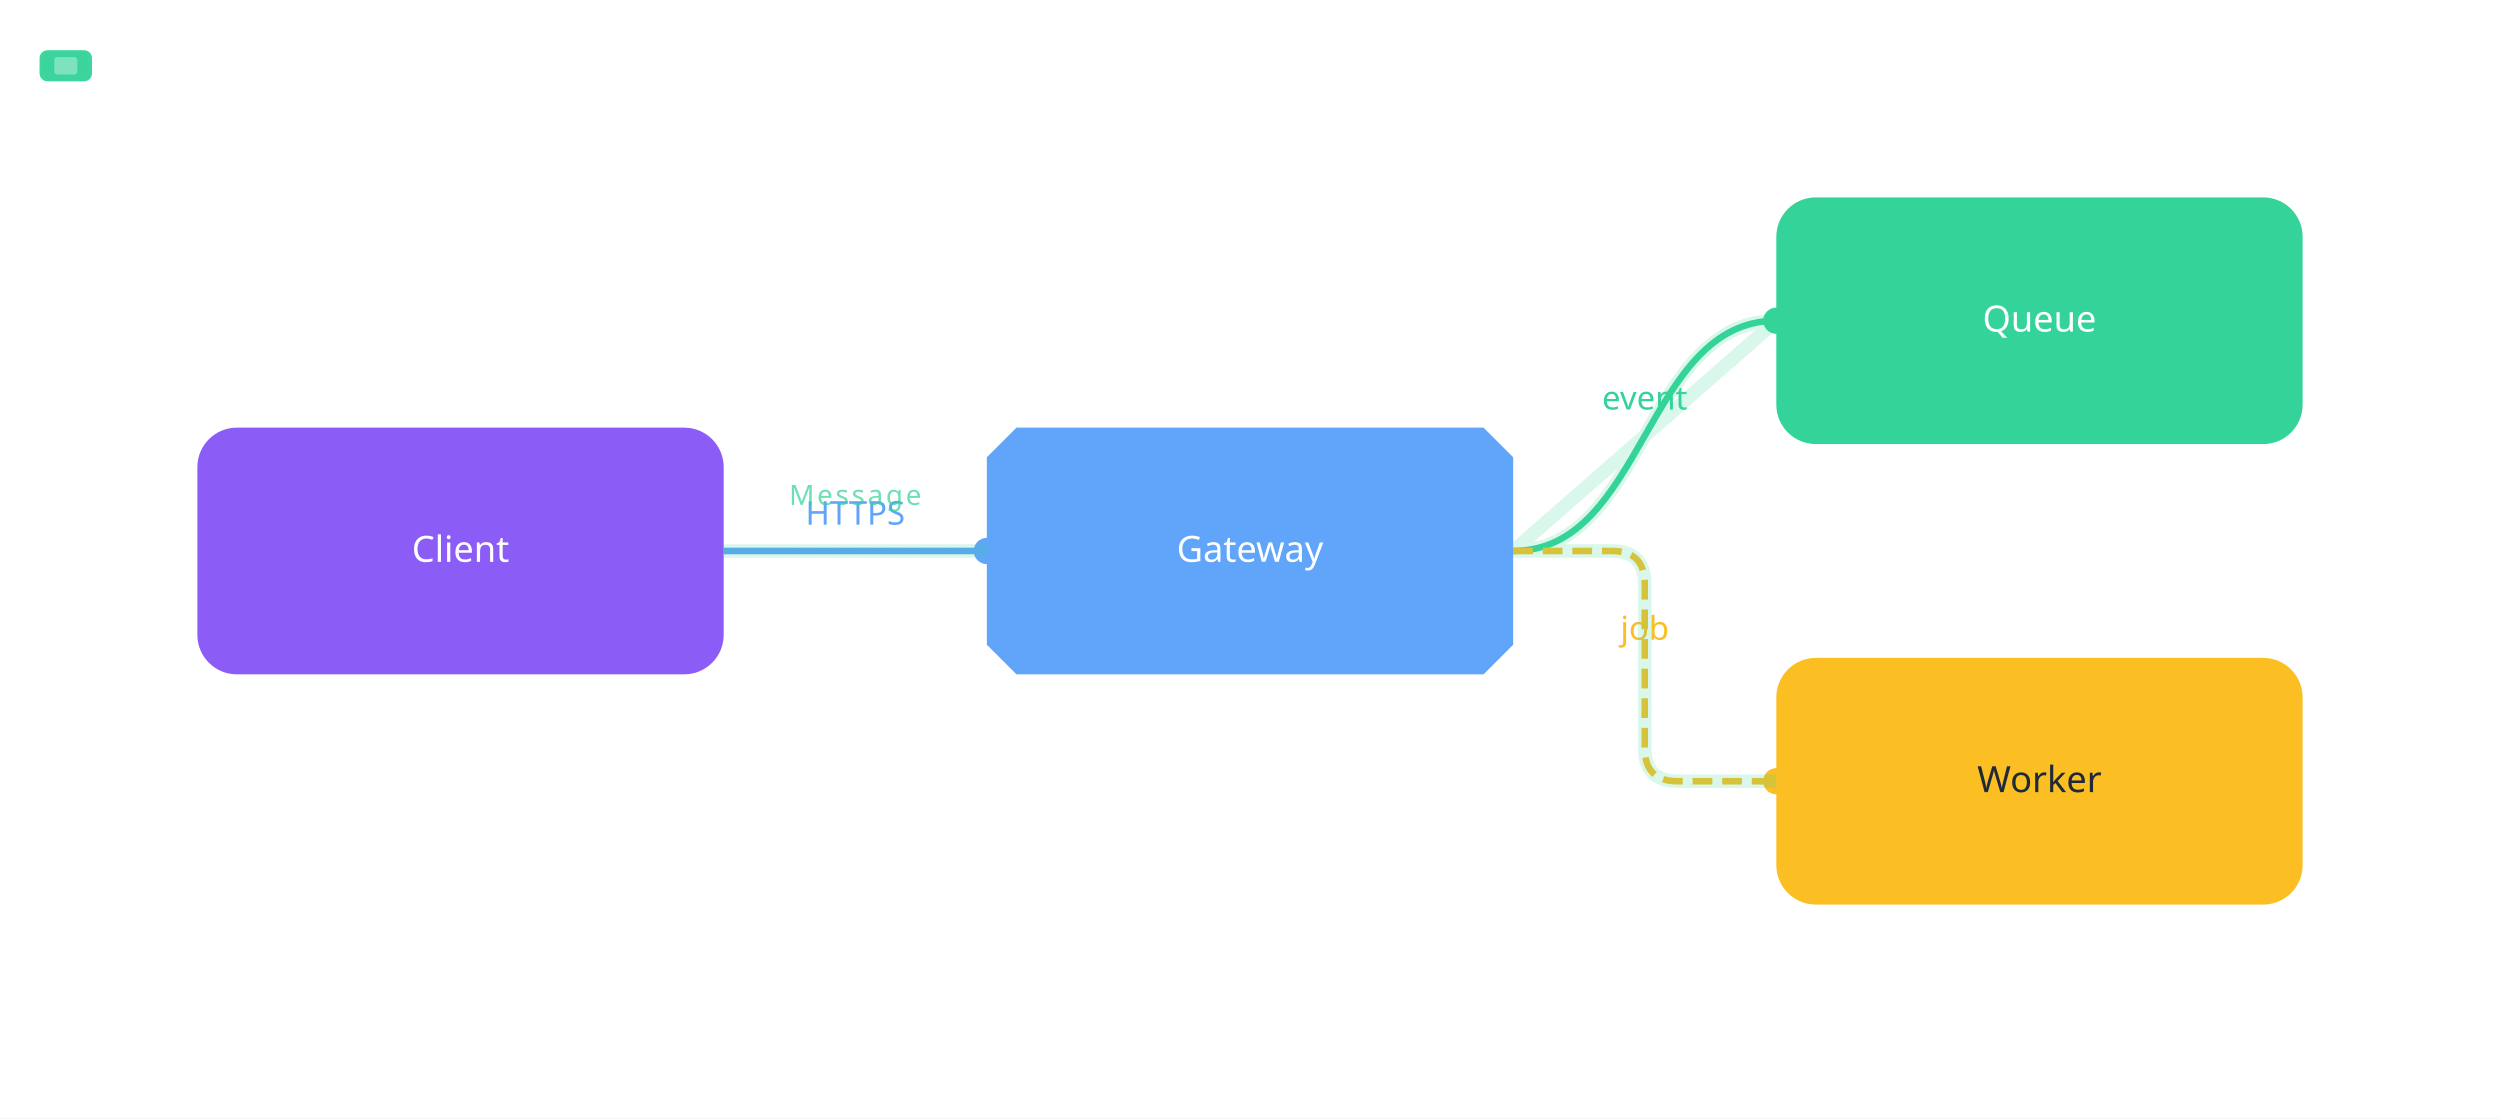
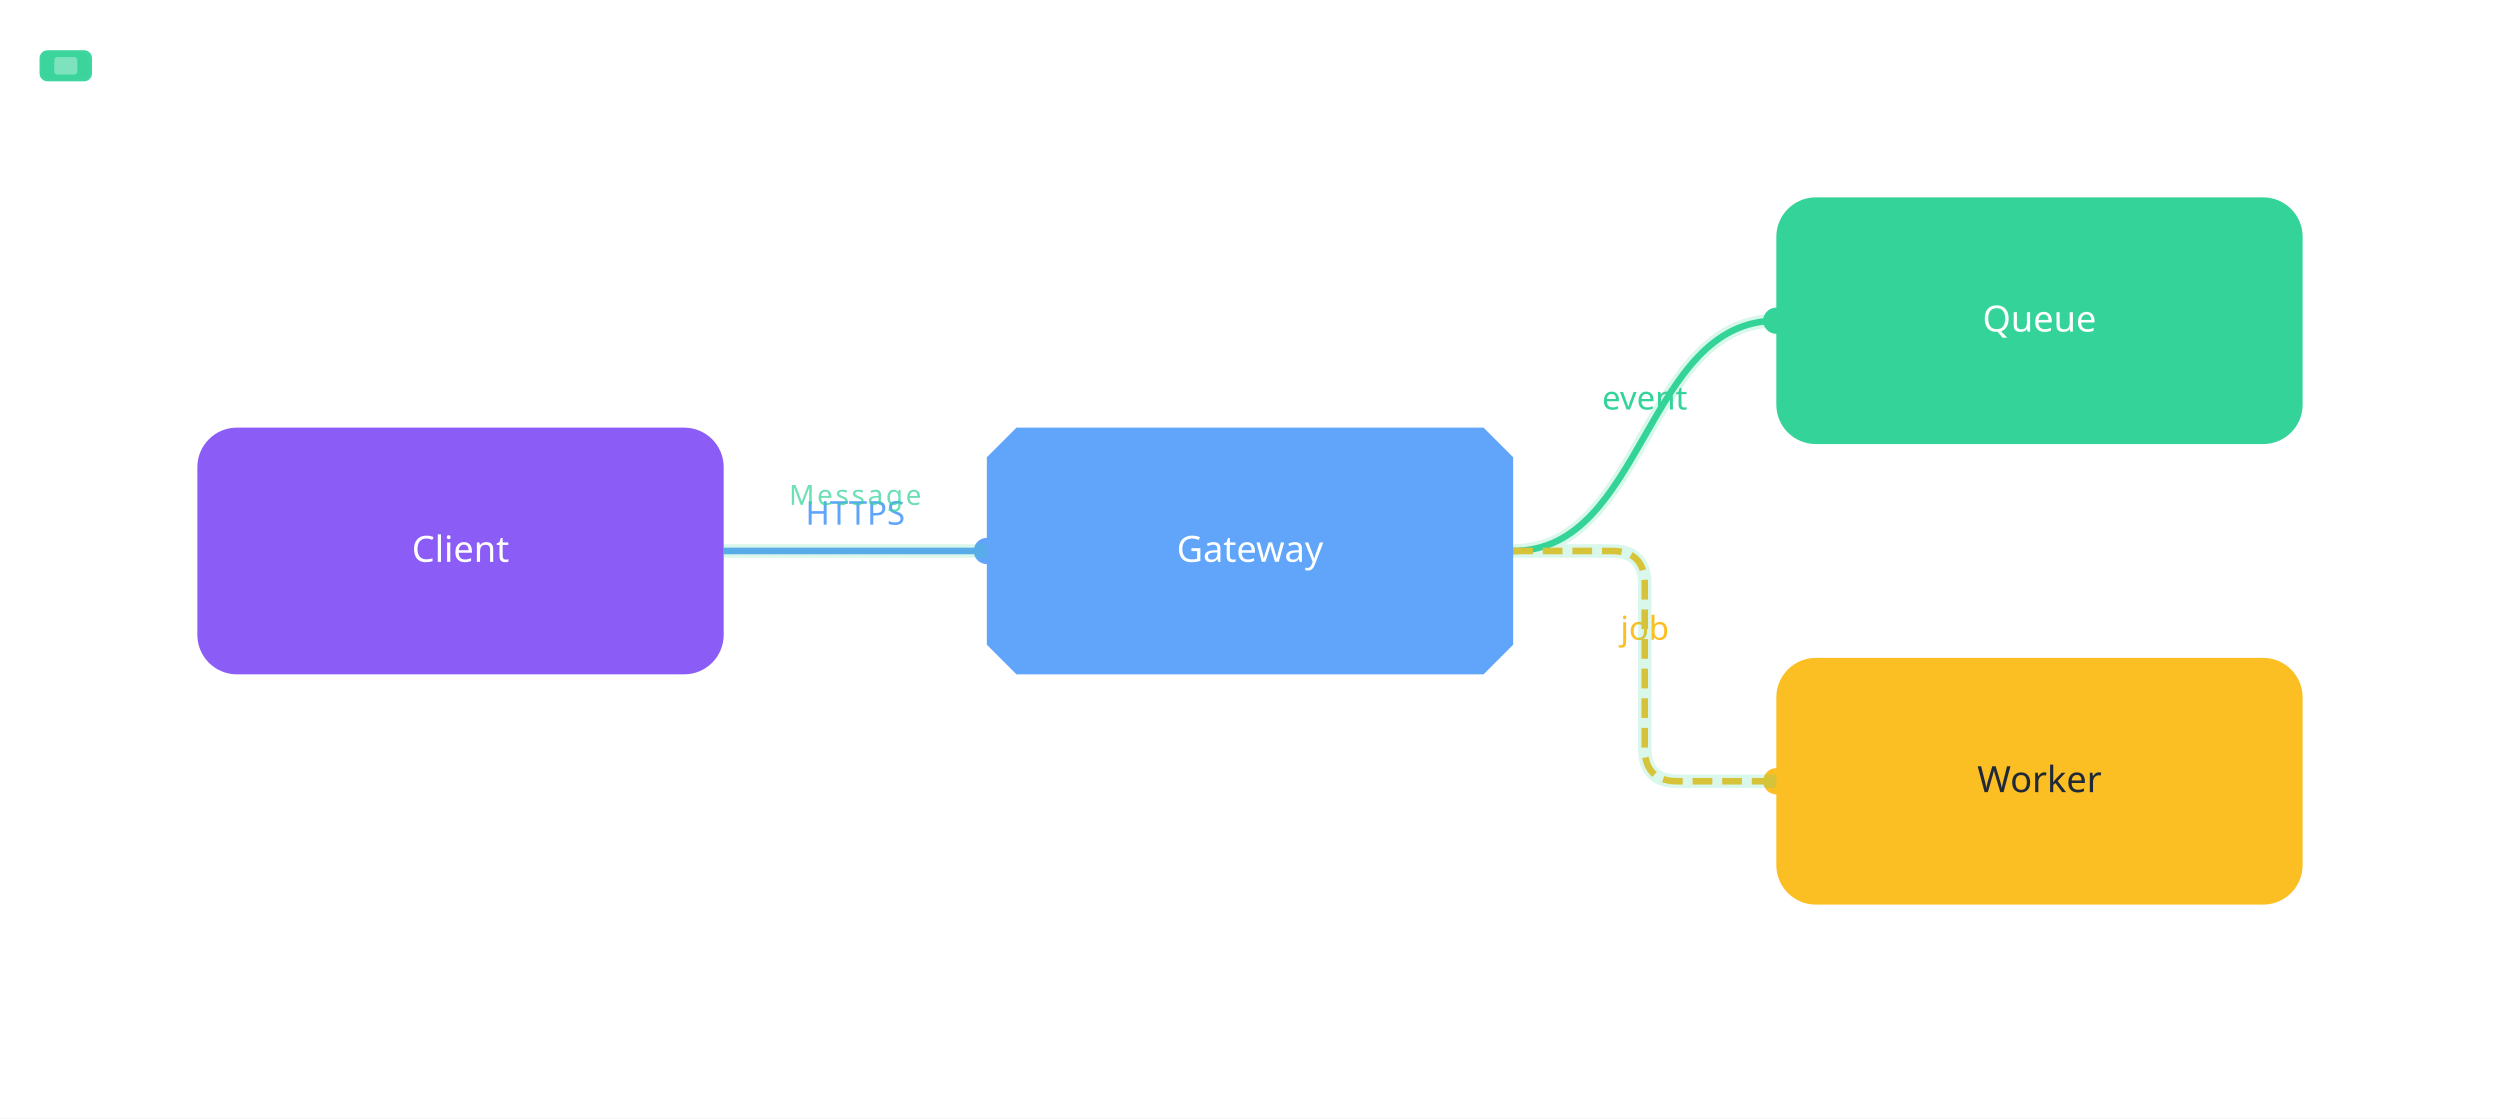
<svg xmlns="http://www.w3.org/2000/svg" width="760" height="340" viewBox="-20 -20 760 340">
  <rect x="-20" y="-20" width="760" height="340" fill="#ffffff" />
  <path d="M 200 147.5 C 240 147.5, 240 147.5, 280 147.5" fill="none" stroke="#60a5fa" stroke-width="2" />
  <circle cx="280" cy="147.5" r="4" fill="#60a5fa" />
  <text x="240" y="139.5" text-anchor="middle" fill="#60a5fa" font-size="10" font-family="ui-sans-serif, system-ui, sans-serif">HTTPS</text>
  <path d="M 440 147.5 C 480 147.5, 480 77.5, 520 77.5" fill="none" stroke="#34d399" stroke-width="2" />
  <circle cx="520" cy="77.5" r="4" fill="#34d399" />
  <text x="480" y="104.5" text-anchor="middle" fill="#34d399" font-size="10" font-family="ui-sans-serif, system-ui, sans-serif">event</text>
  <path d="M 440 147.5 L 470 147.5 Q 480 147.5 480 157.5 L 480 207.5 Q 480 217.5 490 217.5 L 520 217.5" fill="none" stroke="#fbbf24" stroke-width="2" stroke-dasharray="6 3" />
  <circle cx="520" cy="217.5" r="4" fill="#fbbf24" />
  <text x="480" y="174.5" text-anchor="middle" fill="#fbbf24" font-size="10" font-family="ui-sans-serif, system-ui, sans-serif">job</text>
  <g data-arc-flows="true">
    <g data-arc-flow="message" pointer-events="none">
-       <path d="M 200 147.5 C 240 147.5, 240 147.5, 280 147.5 L 440 147.5 C 480 147.5, 480 77.5, 520 77.5 L 440 147.5 L 470 147.5 Q 480 147.5 480 157.5 L 480 207.5 Q 480 217.5 490 217.5 L 520 217.5" pathLength="1" fill="none" stroke="#34d399" stroke-width="4.18" stroke-linecap="round" stroke-opacity="0.18" stroke-dasharray="0.08 1">
+       <path d="M 200 147.5 C 240 147.5, 240 147.5, 280 147.5 L 440 147.5 C 480 147.5, 480 77.5, 520 77.5 C 480 77.5, 480 147.5, 440 147.5 L 470 147.5 Q 480 147.5 480 157.5 L 480 207.5 Q 480 217.5 490 217.5 L 520 217.5" pathLength="1" fill="none" stroke="#34d399" stroke-width="4.18" stroke-linecap="round" stroke-opacity="0.18" stroke-dasharray="0.08 1">
        <animate attributeName="stroke-dashoffset" dur="3.9s" begin="0.3s" repeatCount="indefinite" calcMode="linear" values="0.08;0;0;0;0;0;0" keyTimes="0;0.164;0.21;0.439;0.529;0.821;1" />
      </path>
      <g>
        <animate attributeName="opacity" calcMode="discrete" values="0;1;0" keyTimes="0;0.015;0.821" dur="3.9s" begin="0.3s" repeatCount="indefinite" />
        <g opacity="0.08">
          <g>
-             <animateMotion dur="3.9s" begin="0.3s" repeatCount="indefinite" rotate="auto" calcMode="spline" keyPoints="0;0.049;0.315;0.502;0.679;0.916;0.916" keyTimes="0;0.164;0.21;0.439;0.529;0.821;1" keySplines="0.42 0 0.58 1;0 0 1 1;0.42 0 0.58 1;0 0 1 1;0.42 0 0.58 1;0 0 1 1" path="M 200 147.5 C 240 147.5, 240 147.5, 280 147.5 L 440 147.5 C 480 147.5, 480 77.5, 520 77.5 L 440 147.5 L 470 147.5 Q 480 147.5 480 157.5 L 480 207.5 Q 480 217.5 490 217.5 L 520 217.5" />
+             <animateMotion dur="3.9s" begin="0.3s" repeatCount="indefinite" rotate="auto" calcMode="spline" keyPoints="0;0.049;0.312;0.497;0.682;0.917;0.917" keyTimes="0;0.164;0.21;0.439;0.529;0.821;1" keySplines="0.42 0 0.58 1;0 0 1 1;0.42 0 0.58 1;0 0 1 1;0.42 0 0.58 1;0 0 1 1" path="M 200 147.5 C 240 147.5, 240 147.5, 280 147.5 L 440 147.5 C 480 147.5, 480 77.5, 520 77.5 C 480 77.5, 480 147.5, 440 147.5 L 470 147.5 Q 480 147.5 480 157.5 L 480 207.5 Q 480 217.5 490 217.5 L 520 217.5" />
            <rect x="-4.147" y="-2.46" width="8.294" height="4.919" rx="1.258" fill="#34d399" />
            <rect x="-1.825" y="-1.377" width="3.649" height="2.755" rx="0.458" fill="#ffffff" opacity="0.35" />
          </g>
        </g>
      </g>
      <g>
        <animate attributeName="opacity" calcMode="discrete" values="0;1;0" keyTimes="0;0.015;0.821" dur="3.9s" begin="0.3s" repeatCount="indefinite" />
        <g opacity="0.135">
          <g>
-             <animateMotion dur="3.9s" begin="0.3s" repeatCount="indefinite" rotate="auto" calcMode="spline" keyPoints="0;0.07;0.336;0.523;0.7;0.937;0.937" keyTimes="0;0.164;0.21;0.439;0.529;0.821;1" keySplines="0.42 0 0.58 1;0 0 1 1;0.42 0 0.58 1;0 0 1 1;0.42 0 0.58 1;0 0 1 1" path="M 200 147.5 C 240 147.5, 240 147.5, 280 147.5 L 440 147.5 C 480 147.5, 480 77.5, 520 77.5 L 440 147.5 L 470 147.5 Q 480 147.5 480 157.5 L 480 207.5 Q 480 217.5 490 217.5 L 520 217.5" />
+             <animateMotion dur="3.9s" begin="0.3s" repeatCount="indefinite" rotate="auto" calcMode="spline" keyPoints="0;0.069;0.333;0.518;0.703;0.937;0.937" keyTimes="0;0.164;0.21;0.439;0.529;0.821;1" keySplines="0.42 0 0.58 1;0 0 1 1;0.42 0 0.58 1;0 0 1 1;0.42 0 0.58 1;0 0 1 1" path="M 200 147.5 C 240 147.5, 240 147.5, 280 147.5 L 440 147.5 C 480 147.5, 480 77.5, 520 77.5 C 480 77.5, 480 147.5, 440 147.5 L 470 147.5 Q 480 147.5 480 157.5 L 480 207.5 Q 480 217.5 490 217.5 L 520 217.5" />
            <rect x="-5.104" y="-3.027" width="10.208" height="6.054" rx="1.549" fill="#34d399" />
            <rect x="-2.246" y="-1.695" width="4.492" height="3.39" rx="0.563" fill="#ffffff" opacity="0.35" />
          </g>
        </g>
      </g>
      <g>
        <animate attributeName="opacity" calcMode="discrete" values="0;1;0" keyTimes="0;0.015;0.821" dur="3.9s" begin="0.3s" repeatCount="indefinite" />
        <g opacity="0.19">
          <g>
-             <animateMotion dur="3.9s" begin="0.3s" repeatCount="indefinite" rotate="auto" calcMode="spline" keyPoints="0;0.091;0.357;0.544;0.721;0.958;0.958" keyTimes="0;0.164;0.21;0.439;0.529;0.821;1" keySplines="0.42 0 0.58 1;0 0 1 1;0.42 0 0.58 1;0 0 1 1;0.42 0 0.58 1;0 0 1 1" path="M 200 147.5 C 240 147.5, 240 147.5, 280 147.5 L 440 147.5 C 480 147.5, 480 77.5, 520 77.5 L 440 147.5 L 470 147.5 Q 480 147.5 480 157.5 L 480 207.5 Q 480 217.5 490 217.5 L 520 217.5" />
+             <animateMotion dur="3.9s" begin="0.3s" repeatCount="indefinite" rotate="auto" calcMode="spline" keyPoints="0;0.09;0.354;0.539;0.723;0.958;0.958" keyTimes="0;0.164;0.21;0.439;0.529;0.821;1" keySplines="0.42 0 0.58 1;0 0 1 1;0.42 0 0.58 1;0 0 1 1;0.42 0 0.58 1;0 0 1 1" path="M 200 147.5 C 240 147.5, 240 147.5, 280 147.5 L 440 147.5 C 480 147.5, 480 77.5, 520 77.5 C 480 77.5, 480 147.5, 440 147.5 L 470 147.5 Q 480 147.5 480 157.5 L 480 207.5 Q 480 217.5 490 217.5 L 520 217.5" />
            <rect x="-6.061" y="-3.595" width="12.122" height="7.19" rx="1.839" fill="#34d399" />
            <rect x="-2.667" y="-2.013" width="5.334" height="4.026" rx="0.669" fill="#ffffff" opacity="0.35" />
          </g>
        </g>
      </g>
      <g>
        <animate attributeName="opacity" calcMode="discrete" values="0;1;0" keyTimes="0;0.015;0.821" dur="3.9s" begin="0.3s" repeatCount="indefinite" />
        <g opacity="0.245">
          <g>
-             <animateMotion dur="3.9s" begin="0.3s" repeatCount="indefinite" rotate="auto" calcMode="spline" keyPoints="0;0.112;0.378;0.565;0.742;0.979;0.979" keyTimes="0;0.164;0.21;0.439;0.529;0.821;1" keySplines="0.42 0 0.58 1;0 0 1 1;0.42 0 0.58 1;0 0 1 1;0.42 0 0.58 1;0 0 1 1" path="M 200 147.5 C 240 147.5, 240 147.5, 280 147.5 L 440 147.5 C 480 147.5, 480 77.5, 520 77.5 L 440 147.5 L 470 147.5 Q 480 147.5 480 157.5 L 480 207.5 Q 480 217.5 490 217.5 L 520 217.5" />
+             <animateMotion dur="3.9s" begin="0.3s" repeatCount="indefinite" rotate="auto" calcMode="spline" keyPoints="0;0.111;0.375;0.559;0.744;0.979;0.979" keyTimes="0;0.164;0.21;0.439;0.529;0.821;1" keySplines="0.42 0 0.58 1;0 0 1 1;0.42 0 0.58 1;0 0 1 1;0.42 0 0.58 1;0 0 1 1" path="M 200 147.5 C 240 147.5, 240 147.5, 280 147.5 L 440 147.5 C 480 147.5, 480 77.5, 520 77.5 C 480 77.5, 480 147.5, 440 147.5 L 470 147.5 Q 480 147.5 480 157.5 L 480 207.5 Q 480 217.5 490 217.5 L 520 217.5" />
            <rect x="-7.018" y="-4.162" width="14.036" height="8.325" rx="2.13" fill="#34d399" />
            <rect x="-3.088" y="-2.331" width="6.176" height="4.662" rx="0.774" fill="#ffffff" opacity="0.35" />
          </g>
        </g>
      </g>
      <g>
        <animate attributeName="opacity" calcMode="discrete" values="0;1;0" keyTimes="0;0.015;0.821" dur="3.9s" begin="0.3s" repeatCount="indefinite" />
        <g opacity="0.95">
          <g>
-             <animateMotion dur="3.9s" begin="0.3s" repeatCount="indefinite" rotate="auto" calcMode="spline" keyPoints="0;0.133;0.399;0.586;0.763;1;1" keyTimes="0;0.164;0.21;0.439;0.529;0.821;1" keySplines="0.42 0 0.58 1;0 0 1 1;0.42 0 0.58 1;0 0 1 1;0.42 0 0.58 1;0 0 1 1" path="M 200 147.5 C 240 147.5, 240 147.5, 280 147.5 L 440 147.5 C 480 147.5, 480 77.5, 520 77.5 L 440 147.5 L 470 147.5 Q 480 147.5 480 157.5 L 480 207.5 Q 480 217.5 490 217.5 L 520 217.5" />
+             <animateMotion dur="3.9s" begin="0.3s" repeatCount="indefinite" rotate="auto" calcMode="spline" keyPoints="0;0.132;0.396;0.58;0.765;1;1" keyTimes="0;0.164;0.21;0.439;0.529;0.821;1" keySplines="0.42 0 0.58 1;0 0 1 1;0.42 0 0.58 1;0 0 1 1;0.42 0 0.58 1;0 0 1 1" path="M 200 147.5 C 240 147.5, 240 147.5, 280 147.5 L 440 147.5 C 480 147.5, 480 77.5, 520 77.5 C 480 77.5, 480 147.5, 440 147.5 L 470 147.5 Q 480 147.5 480 157.5 L 480 207.5 Q 480 217.5 490 217.5 L 520 217.5" />
            <rect x="-7.975" y="-4.73" width="15.95" height="9.46" rx="2.42" fill="#34d399" />
            <rect x="-3.509" y="-2.649" width="7.018" height="5.298" rx="0.88" fill="#ffffff" opacity="0.35" />
          </g>
        </g>
      </g>
      <text x="240.00" y="133.50" text-anchor="middle" fill="#34d399" opacity="0.72" font-size="8.5" font-family="ui-sans-serif, system-ui, sans-serif" letter-spacing="0.8">Message</text>
    </g>
  </g>
  <g opacity="1">
    <rect x="40" y="110" width="160" height="75" rx="12" fill="#8b5cf6" />
    <defs>
      <clipPath id="clip-client">
        <rect width="160" height="75" rx="12" />
      </clipPath>
    </defs>
    <g transform="translate(40 110)" clip-path="url(#clip-client)">
      <text x="80" y="40.8" text-anchor="middle" fill="#ffffff" font-size="11" font-weight="500" font-family="ui-sans-serif, system-ui, sans-serif">Client</text>
    </g>
  </g>
  <g opacity="1">
    <path d="M 9 0 L 151 0 L 160 9 L 160 66 L 151 75 L 9 75 L 0 66 L 0 9 Z" transform="translate(280 110)" fill="#60a5fa" />
    <defs>
      <clipPath id="clip-gateway">
        <path d="M 9 0 L 151 0 L 160 9 L 160 66 L 151 75 L 9 75 L 0 66 L 0 9 Z" />
      </clipPath>
    </defs>
    <g transform="translate(280 110)" clip-path="url(#clip-gateway)">
      <text x="80" y="40.8" text-anchor="middle" fill="#ffffff" font-size="11" font-weight="500" font-family="ui-sans-serif, system-ui, sans-serif">Gateway</text>
    </g>
  </g>
  <g opacity="1">
    <rect x="520" y="40" width="160" height="75" rx="12" fill="#34d399" />
    <defs>
      <clipPath id="clip-queue">
        <rect width="160" height="75" rx="12" />
      </clipPath>
    </defs>
    <g transform="translate(520 40)" clip-path="url(#clip-queue)">
      <text x="80" y="40.8" text-anchor="middle" fill="#ffffff" font-size="11" font-weight="500" font-family="ui-sans-serif, system-ui, sans-serif">Queue</text>
    </g>
  </g>
  <g opacity="1">
    <rect x="520" y="180" width="160" height="75" rx="12" fill="#fbbf24" />
    <defs>
      <clipPath id="clip-worker">
        <rect width="160" height="75" rx="12" />
      </clipPath>
    </defs>
    <g transform="translate(520 180)" clip-path="url(#clip-worker)">
      <text x="80" y="40.8" text-anchor="middle" fill="#1f2937" font-size="11" font-weight="500" font-family="ui-sans-serif, system-ui, sans-serif">Worker</text>
    </g>
  </g>
</svg>
